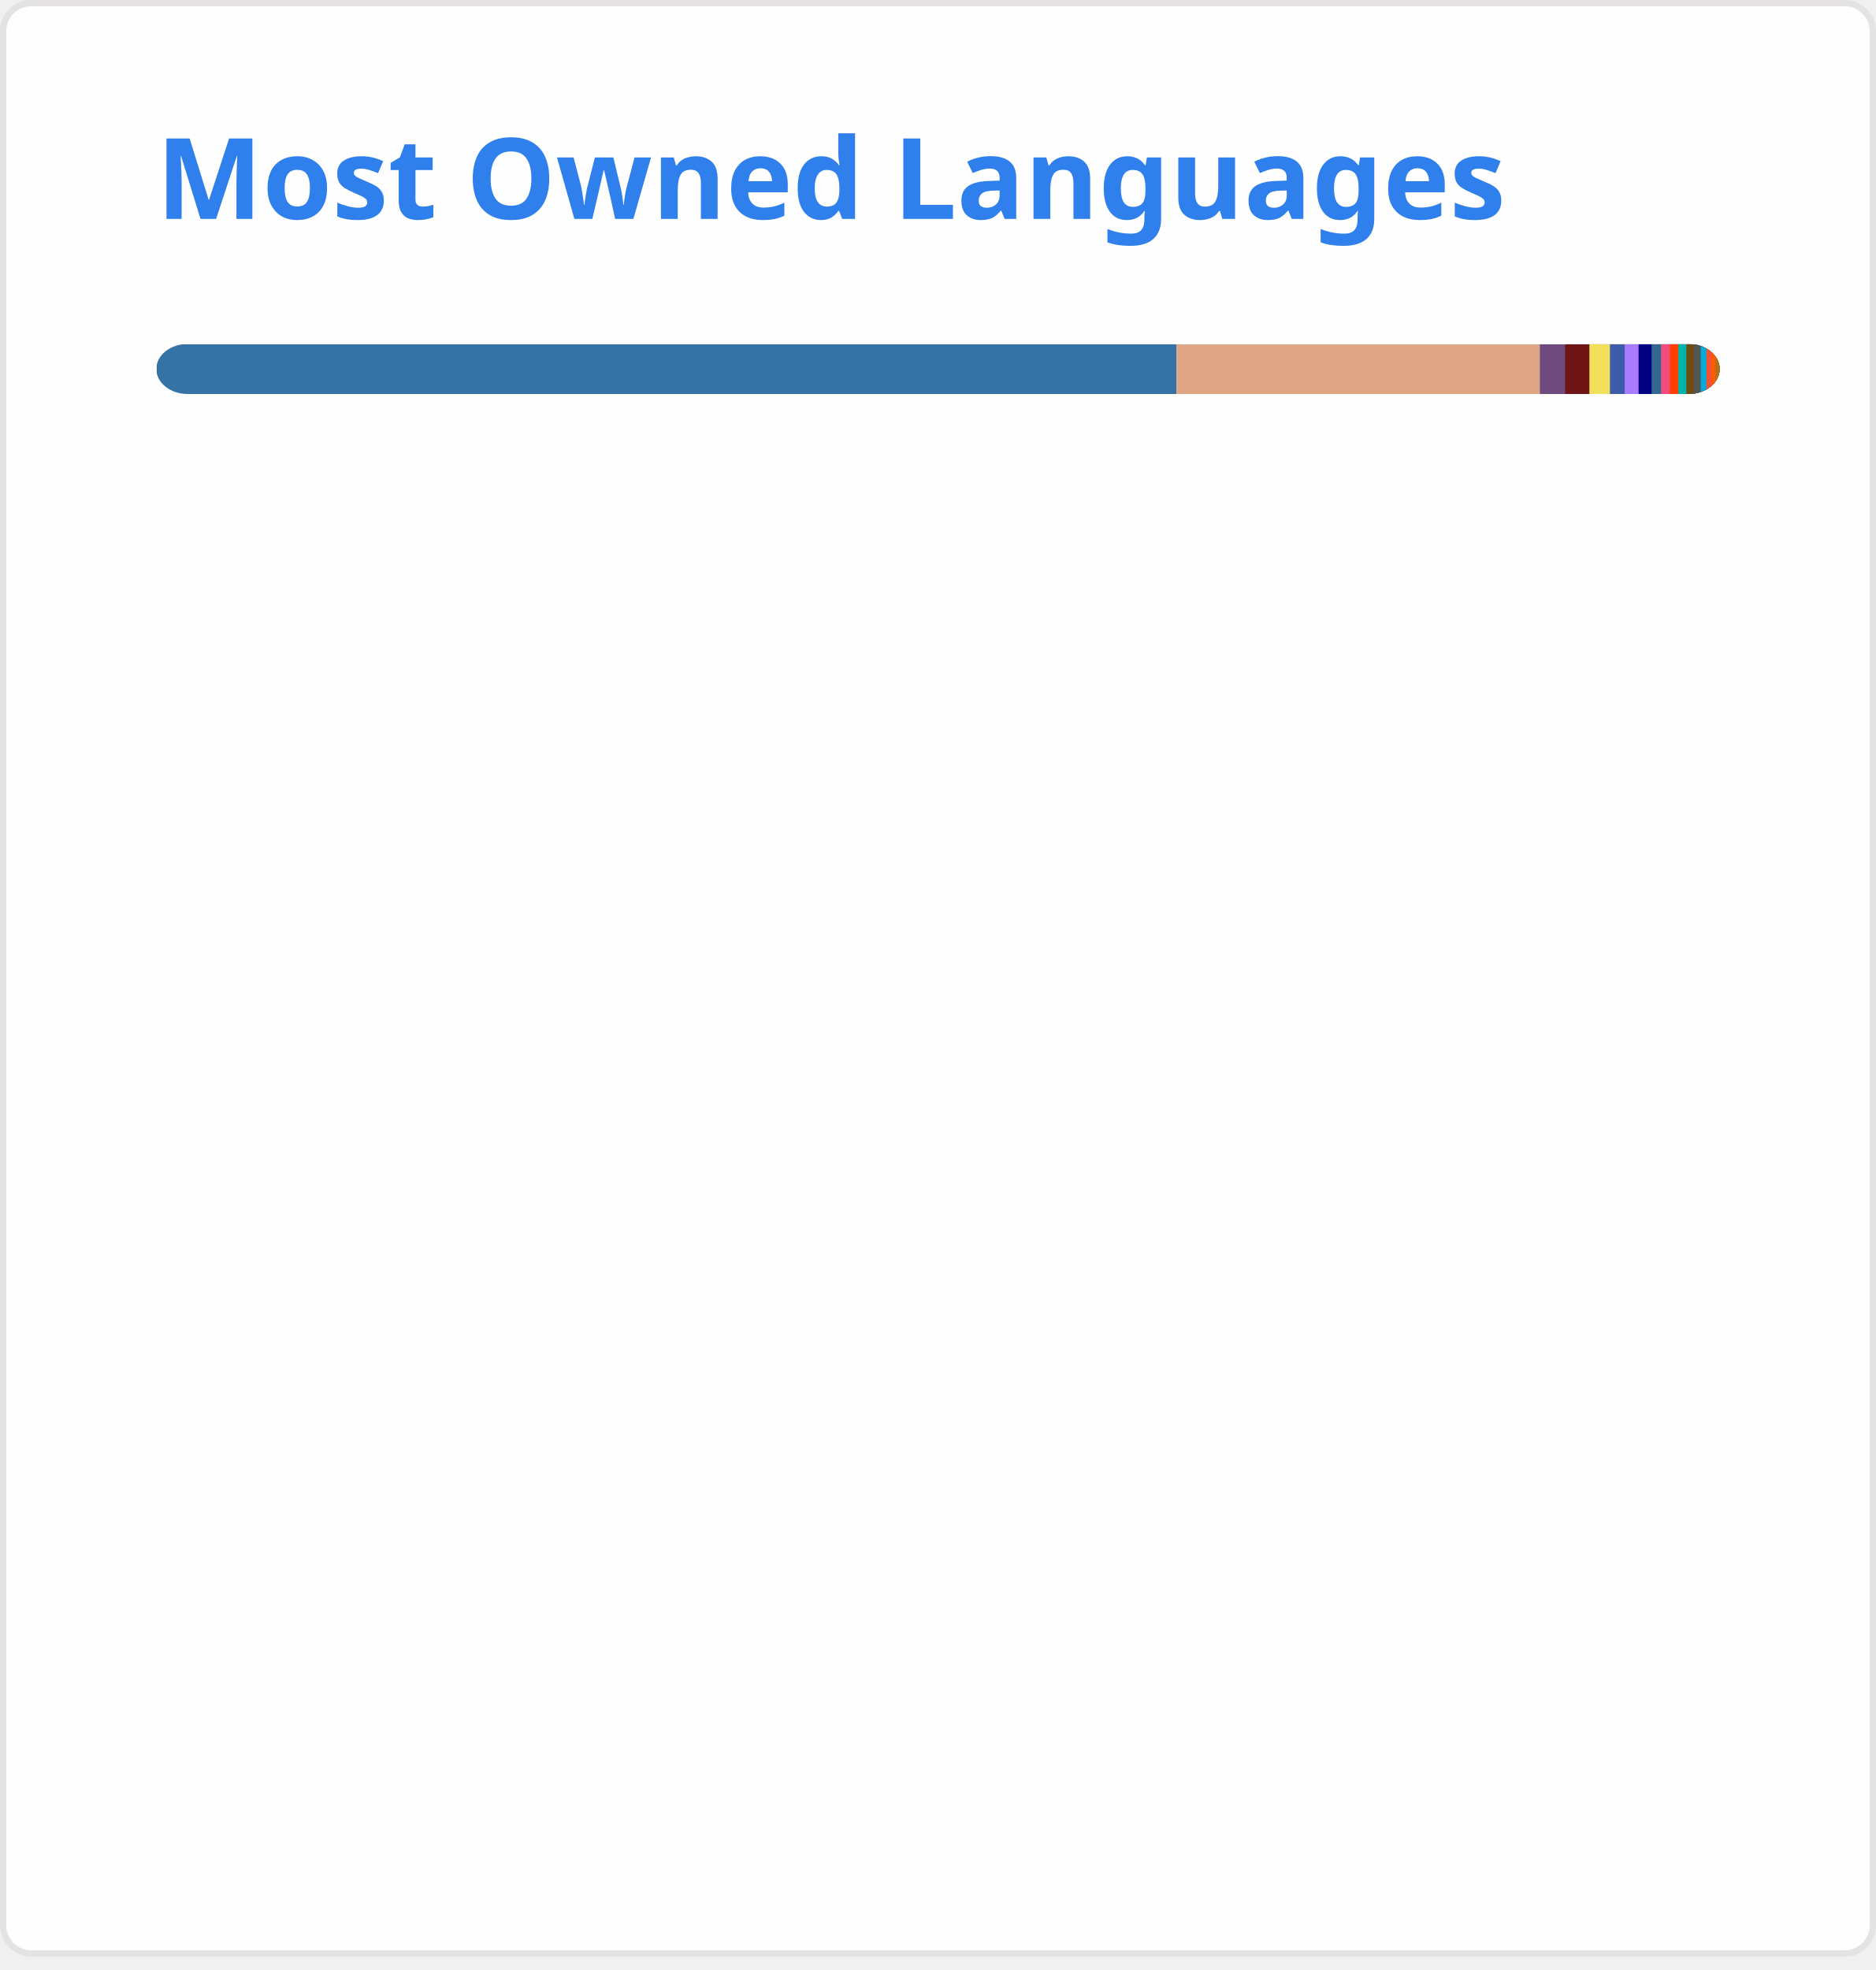
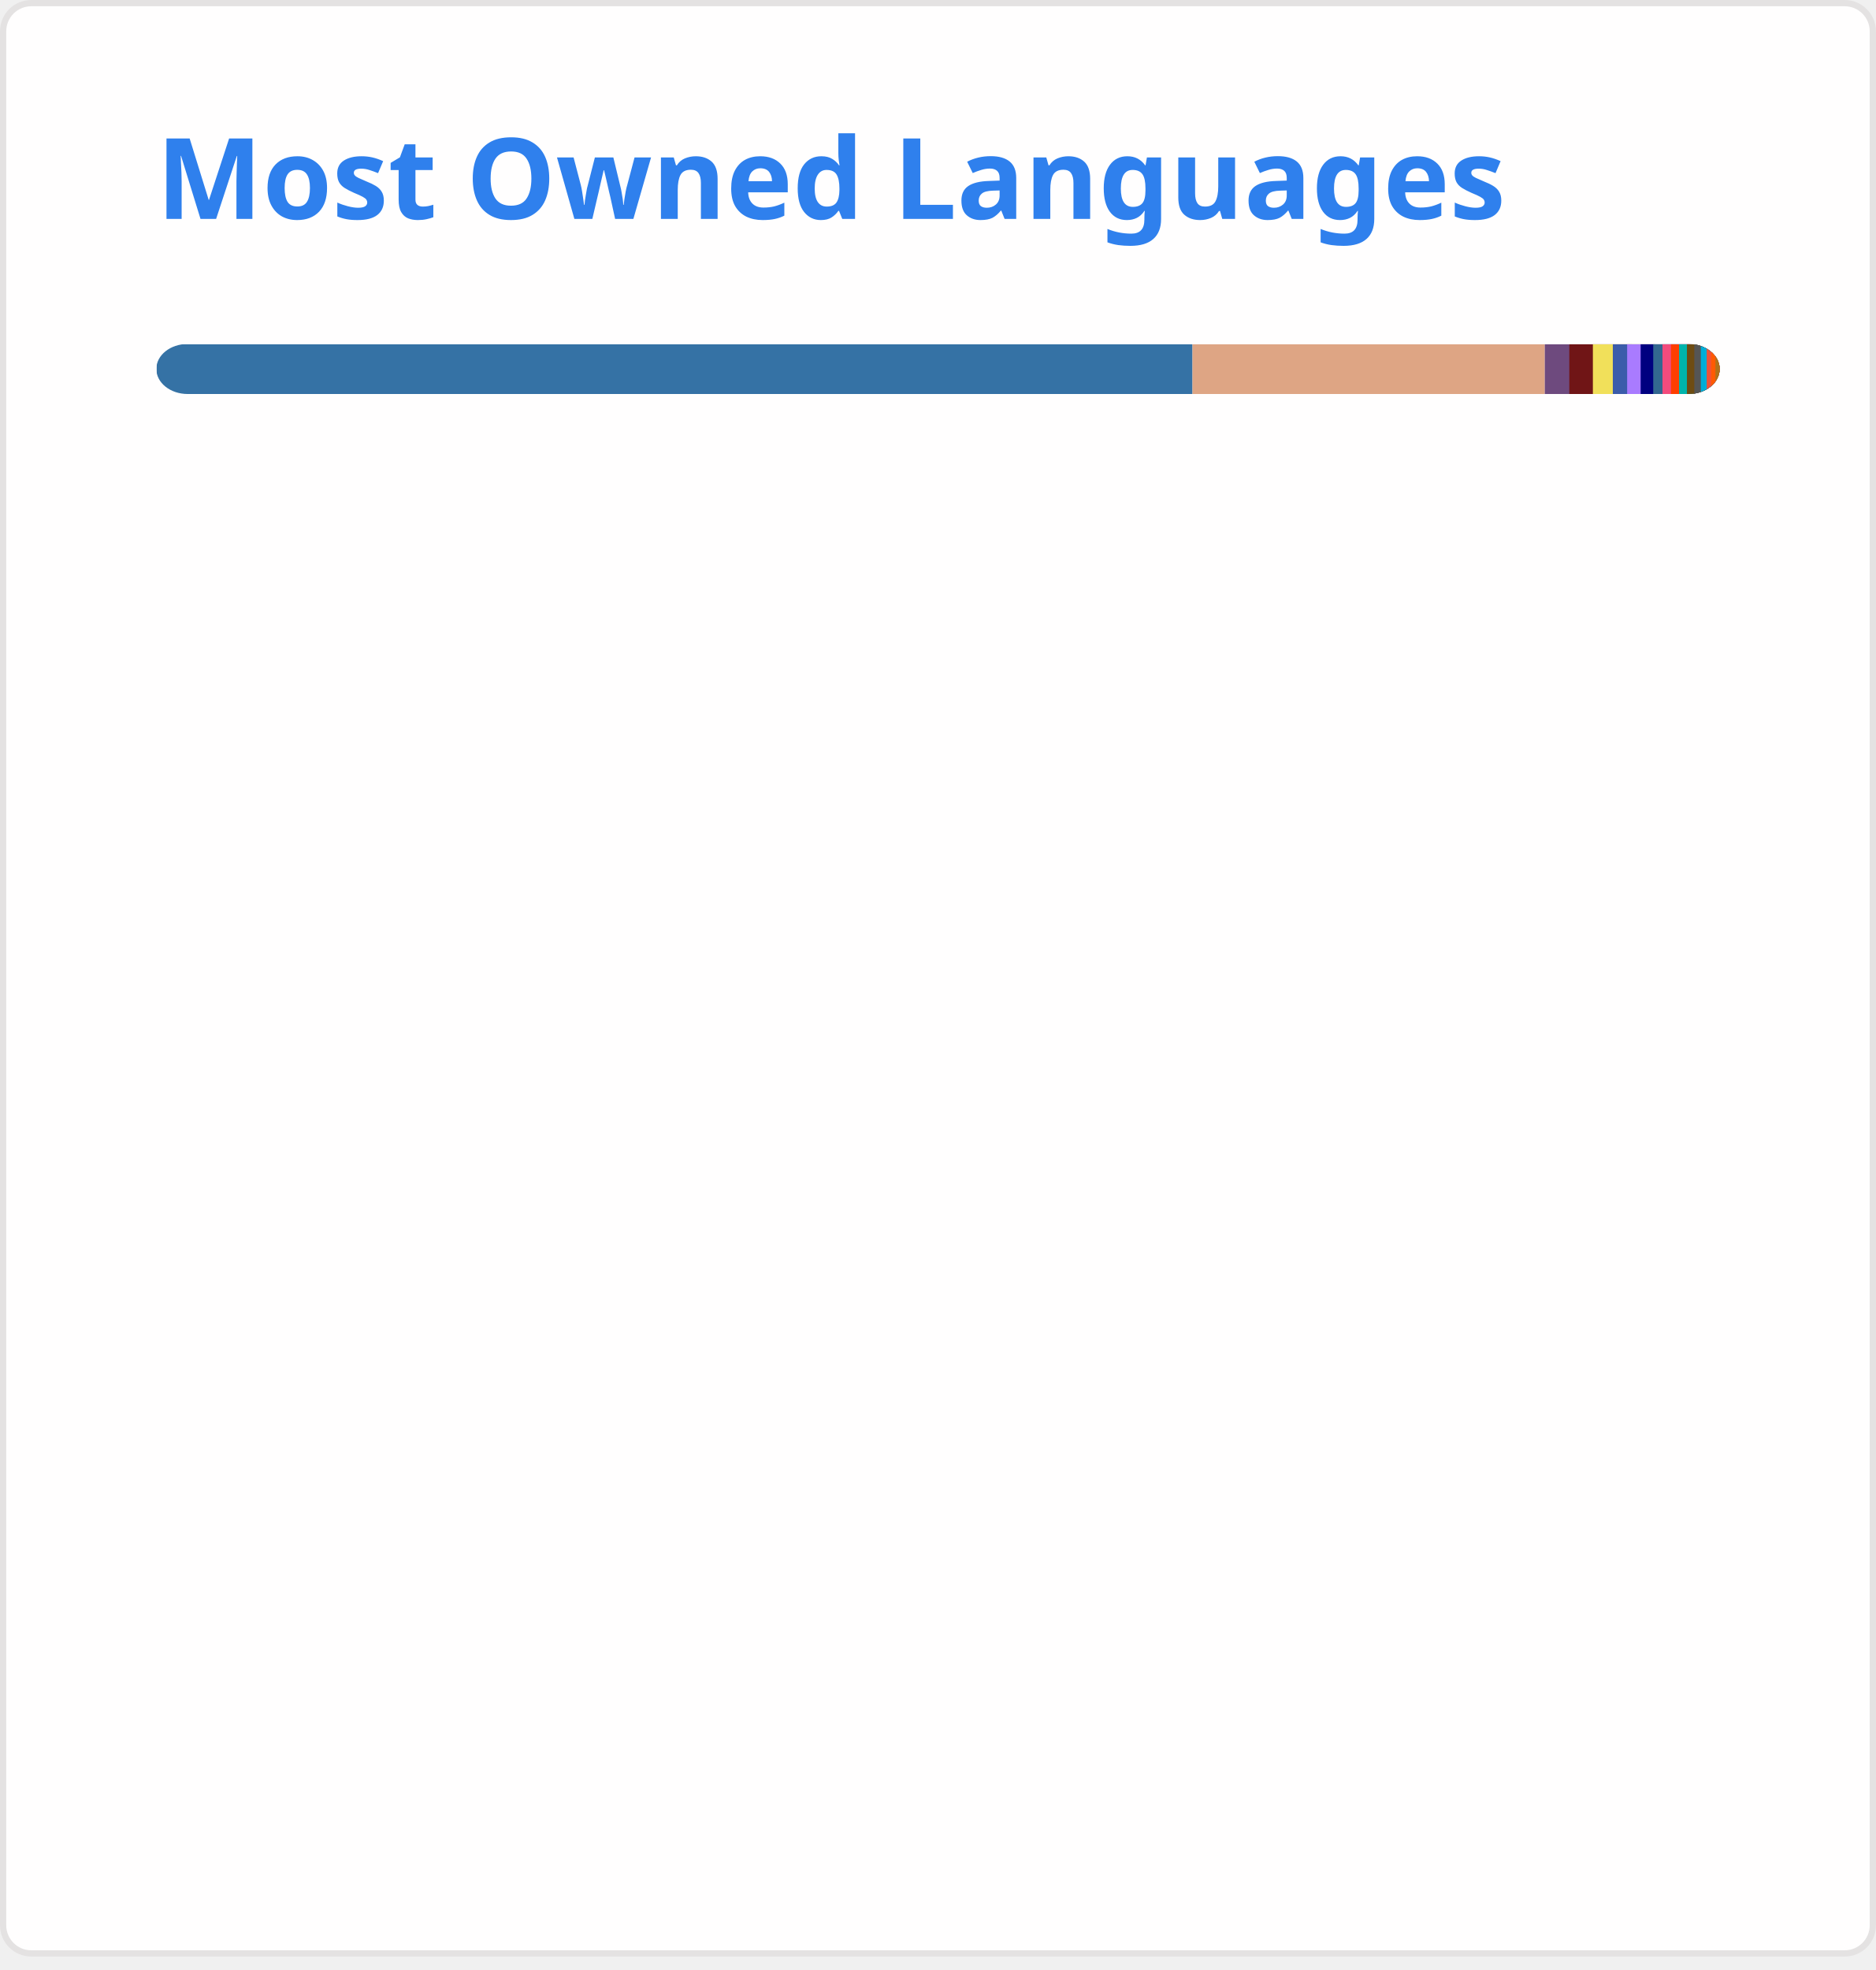
<svg xmlns="http://www.w3.org/2000/svg" width="300" height="315" viewBox="0 0 300 315" fill="none" role="img" aria-labelledby="descId">
  <style>
.header {
font: 600 18px 'Segoe UI', Ubuntu, Sans-Serif;
fill: #2f80ed;
animation: fadeInAnimation 0.8s ease-in-out forwards;
}
@supports(-moz-appearance: auto) {
/* Selector detects Firefox */
.header { font-size: 15.5px; }
}

@keyframes slideInAnimation {
from {
width: 0;
}
to {
width: calc(100%-100px);
}
}
@keyframes growWidthAnimation {
from {
width: 0;
}
to {
width: 100%;
}
}
.stat {
font: 600 14px 'Segoe UI', Ubuntu, "Helvetica Neue", Sans-Serif; fill: #434d58;
}
@supports(-moz-appearance: auto) {
/* Selector detects Firefox */
.stat { font-size:12px; }
}
.bold { font-weight: 700 }
.lang-name {
font: 400 11px "Segoe UI", Ubuntu, Sans-Serif;
fill: #434d58;
}
.stagger {
opacity: 0;
animation: fadeInAnimation 0.3s ease-in-out forwards;
}
#rect-mask rect{
animation: slideInAnimation 1s ease-in-out forwards;
}
.lang-progress{
animation: growWidthAnimation 0.6s ease-in-out forwards;
}



/* Animations */
@keyframes scaleInAnimation {
from {
transform: translate(-5px, 5px) scale(0);
}
to {
transform: translate(-5px, 5px) scale(1);
}
}
@keyframes fadeInAnimation {
from {
opacity: 0;
}
to {
opacity: 1;
}
}


</style>
  <rect data-testid="card-bg" x="0.5" y="0.5" rx="4.5" height="99%" stroke="#e4e2e2" width="299" fill="#fffefe" stroke-opacity="1" />
  <g data-testid="card-title" transform="translate(25, 35)">
    <g transform="translate(0, 0)">
      <text x="0" y="0" class="header" data-testid="header">Most Owned Languages</text>
    </g>
  </g>
  <g data-testid="main-card-body" transform="translate(0, 55)">
    <svg data-testid="lang-items" x="25">
      <mask id="rect-mask">
        <rect x="0" y="0" width="250" height="8" fill="white" rx="5" />
      </mask>
-       <rect mask="url(#rect-mask)" data-testid="lang-progress" x="0" y="0" width="163.13" height="8" fill="#3572A5" />
-       <rect mask="url(#rect-mask)" data-testid="lang-progress" x="163.13" y="0" width="58.11" height="8" fill="#dea584" />
-       <rect mask="url(#rect-mask)" data-testid="lang-progress" x="221.24" y="0" width="14.04" height="8" fill="#6e4a7e" />
-       <rect mask="url(#rect-mask)" data-testid="lang-progress" x="225.28" y="0" width="13.89" height="8" fill="#701516" />
-       <rect mask="url(#rect-mask)" data-testid="lang-progress" x="229.17" y="0" width="13.29" height="8" fill="#f1e05a" />
-       <rect mask="url(#rect-mask)" data-testid="lang-progress" x="232.46" y="0" width="12.36" height="8" fill="#3c5caa" />
-       <rect mask="url(#rect-mask)" data-testid="lang-progress" x="234.82" y="0" width="12.22" height="8" fill="#A97BFF" />
-       <rect mask="url(#rect-mask)" data-testid="lang-progress" x="237.04" y="0" width="12.08" height="8" fill="#000080" />
-       <rect mask="url(#rect-mask)" data-testid="lang-progress" x="239.12" y="0" width="11.52" height="8" fill="#336790" />
-       <rect mask="url(#rect-mask)" data-testid="lang-progress" x="240.64" y="0" width="11.4" height="8" fill="#f34b7d" />
-       <rect mask="url(#rect-mask)" data-testid="lang-progress" x="242.04" y="0" width="11.34" height="8" fill="#ff3e00" />
-       <rect mask="url(#rect-mask)" data-testid="lang-progress" x="243.38" y="0" width="11.3" height="8" fill="#00B4AB" />
-       <rect mask="url(#rect-mask)" data-testid="lang-progress" x="244.68" y="0" width="11.22" height="8" fill="#6E4C13" />
-       <rect mask="url(#rect-mask)" data-testid="lang-progress" x="245.9" y="0" width="11.08" height="8" fill="#555555" />
-       <rect mask="url(#rect-mask)" data-testid="lang-progress" x="246.98" y="0" width="10.9" height="8" fill="#00ADD8" />
-       <rect mask="url(#rect-mask)" data-testid="lang-progress" x="247.88" y="0" width="10.75" height="8" fill="#F05138" />
-       <rect mask="url(#rect-mask)" data-testid="lang-progress" x="248.63" y="0" width="10.7" height="8" fill="#ff5a03" />
-       <rect mask="url(#rect-mask)" data-testid="lang-progress" x="249.33" y="0" width="10.68" height="8" fill="#b07219" />
+       <rect mask="url(#rect-mask)" data-testid="lang-progress" x="0" y="0" width="165.7" height="8" fill="#3572A5" />
+       <rect mask="url(#rect-mask)" data-testid="lang-progress" x="165.7" y="0" width="56.34" height="8" fill="#dea584" />
+       <rect mask="url(#rect-mask)" data-testid="lang-progress" x="222.04" y="0" width="13.92" height="8" fill="#6e4a7e" />
+       <rect mask="url(#rect-mask)" data-testid="lang-progress" x="225.96" y="0" width="13.77" height="8" fill="#701516" />
+       <rect mask="url(#rect-mask)" data-testid="lang-progress" x="229.73" y="0" width="13.19" height="8" fill="#f1e05a" />
+       <rect mask="url(#rect-mask)" data-testid="lang-progress" x="232.92" y="0" width="12.29" height="8" fill="#3c5caa" />
+       <rect mask="url(#rect-mask)" data-testid="lang-progress" x="235.21" y="0" width="12.16" height="8" fill="#A97BFF" />
+       <rect mask="url(#rect-mask)" data-testid="lang-progress" x="237.37" y="0" width="12.01" height="8" fill="#000080" />
+       <rect mask="url(#rect-mask)" data-testid="lang-progress" x="239.38" y="0" width="11.48" height="8" fill="#336790" />
+       <rect mask="url(#rect-mask)" data-testid="lang-progress" x="240.86" y="0" width="11.36" height="8" fill="#f34b7d" />
+       <rect mask="url(#rect-mask)" data-testid="lang-progress" x="242.22" y="0" width="11.29" height="8" fill="#ff3e00" />
+       <rect mask="url(#rect-mask)" data-testid="lang-progress" x="243.51" y="0" width="11.26" height="8" fill="#00B4AB" />
+       <rect mask="url(#rect-mask)" data-testid="lang-progress" x="244.77" y="0" width="11.18" height="8" fill="#6E4C13" />
+       <rect mask="url(#rect-mask)" data-testid="lang-progress" x="245.95" y="0" width="11.04" height="8" fill="#555555" />
+       <rect mask="url(#rect-mask)" data-testid="lang-progress" x="246.99" y="0" width="10.94" height="8" fill="#00ADD8" />
+       <rect mask="url(#rect-mask)" data-testid="lang-progress" x="247.93" y="0" width="10.72" height="8" fill="#F05138" />
+       <rect mask="url(#rect-mask)" data-testid="lang-progress" x="248.65" y="0" width="10.68" height="8" fill="#ff5a03" />
+       <rect mask="url(#rect-mask)" data-testid="lang-progress" x="249.33" y="0" width="10.66" height="8" fill="#b07219" />
      <g transform="translate(0, 25)">
        <g transform="translate(0, 0)">
          <g transform="translate(0, 0)">
            <g class="stagger" style="animation-delay: 450ms">
              <circle cx="5" cy="6" r="5" fill="#3572A5" />
              <text data-testid="lang-name" x="15" y="10" class="lang-name">
- Python 4.1 MB
+ Python 4.3 MB
</text>
            </g>
          </g>
          <g transform="translate(0, 25)">
            <g class="stagger" style="animation-delay: 600ms">
              <circle cx="5" cy="6" r="5" fill="#dea584" />
              <text data-testid="lang-name" x="15" y="10" class="lang-name">
Rust 1.5 MB
</text>
            </g>
          </g>
          <g transform="translate(0, 50)">
            <g class="stagger" style="animation-delay: 750ms">
              <circle cx="5" cy="6" r="5" fill="#6e4a7e" />
              <text data-testid="lang-name" x="15" y="10" class="lang-name">
Elixir 103.3 KB
</text>
            </g>
          </g>
          <g transform="translate(0, 75)">
            <g class="stagger" style="animation-delay: 900ms">
              <circle cx="5" cy="6" r="5" fill="#701516" />
              <text data-testid="lang-name" x="15" y="10" class="lang-name">
Ruby 99.5 KB
</text>
            </g>
          </g>
          <g transform="translate(0, 100)">
            <g class="stagger" style="animation-delay: 1050ms">
              <circle cx="5" cy="6" r="5" fill="#f1e05a" />
              <text data-testid="lang-name" x="15" y="10" class="lang-name">
JavaScript 84.2 KB
</text>
            </g>
          </g>
          <g transform="translate(0, 125)">
            <g class="stagger" style="animation-delay: 1200ms">
              <circle cx="5" cy="6" r="5" fill="#3c5caa" />
              <text data-testid="lang-name" x="15" y="10" class="lang-name">
Racket 60.4 KB
</text>
            </g>
          </g>
          <g transform="translate(0, 150)">
            <g class="stagger" style="animation-delay: 1350ms">
              <circle cx="5" cy="6" r="5" fill="#A97BFF" />
              <text data-testid="lang-name" x="15" y="10" class="lang-name">
Kotlin 56.9 KB
</text>
            </g>
          </g>
          <g transform="translate(0, 175)">
            <g class="stagger" style="animation-delay: 1500ms">
              <circle cx="5" cy="6" r="5" fill="#000080" />
              <text data-testid="lang-name" x="15" y="10" class="lang-name">
Lua 53.1 KB
</text>
            </g>
          </g>
          <g transform="translate(0, 200)">
            <g class="stagger" style="animation-delay: 1650ms">
              <circle cx="5" cy="6" r="5" fill="#336790" />
              <text data-testid="lang-name" x="15" y="10" class="lang-name">
PLpgSQL 39.0 KB
</text>
            </g>
          </g>
        </g>
        <g transform="translate(150, 0)">
          <g transform="translate(0, 0)">
            <g class="stagger" style="animation-delay: 450ms">
              <circle cx="5" cy="6" r="5" fill="#f34b7d" />
              <text data-testid="lang-name" x="15" y="10" class="lang-name">
C++ 35.9 KB
</text>
            </g>
          </g>
          <g transform="translate(0, 25)">
            <g class="stagger" style="animation-delay: 600ms">
              <circle cx="5" cy="6" r="5" fill="#ff3e00" />
              <text data-testid="lang-name" x="15" y="10" class="lang-name">
Svelte 34.2 KB
</text>
            </g>
          </g>
          <g transform="translate(0, 50)">
            <g class="stagger" style="animation-delay: 750ms">
              <circle cx="5" cy="6" r="5" fill="#00B4AB" />
              <text data-testid="lang-name" x="15" y="10" class="lang-name">
Dart 33.2 KB
</text>
            </g>
          </g>
          <g transform="translate(0, 75)">
            <g class="stagger" style="animation-delay: 900ms">
              <circle cx="5" cy="6" r="5" fill="#6E4C13" />
              <text data-testid="lang-name" x="15" y="10" class="lang-name">
Assembly 31.1 KB
</text>
            </g>
          </g>
          <g transform="translate(0, 100)">
            <g class="stagger" style="animation-delay: 1050ms">
              <circle cx="5" cy="6" r="5" fill="#555555" />
              <text data-testid="lang-name" x="15" y="10" class="lang-name">
C 27.5 KB
</text>
            </g>
          </g>
          <g transform="translate(0, 125)">
            <g class="stagger" style="animation-delay: 1200ms">
              <circle cx="5" cy="6" r="5" fill="#00ADD8" />
              <text data-testid="lang-name" x="15" y="10" class="lang-name">
- Go 22.9 KB
+ Go 24.8 KB
</text>
            </g>
          </g>
          <g transform="translate(0, 150)">
            <g class="stagger" style="animation-delay: 1350ms">
              <circle cx="5" cy="6" r="5" fill="#F05138" />
              <text data-testid="lang-name" x="15" y="10" class="lang-name">
Swift 19.1 KB
</text>
            </g>
          </g>
          <g transform="translate(0, 175)">
            <g class="stagger" style="animation-delay: 1500ms">
              <circle cx="5" cy="6" r="5" fill="#ff5a03" />
              <text data-testid="lang-name" x="15" y="10" class="lang-name">
Astro 17.8 KB
</text>
            </g>
          </g>
          <g transform="translate(0, 200)">
            <g class="stagger" style="animation-delay: 1650ms">
              <circle cx="5" cy="6" r="5" fill="#b07219" />
              <text data-testid="lang-name" x="15" y="10" class="lang-name">
Java 17.5 KB
</text>
            </g>
          </g>
        </g>
      </g>
    </svg>
  </g>
</svg>
